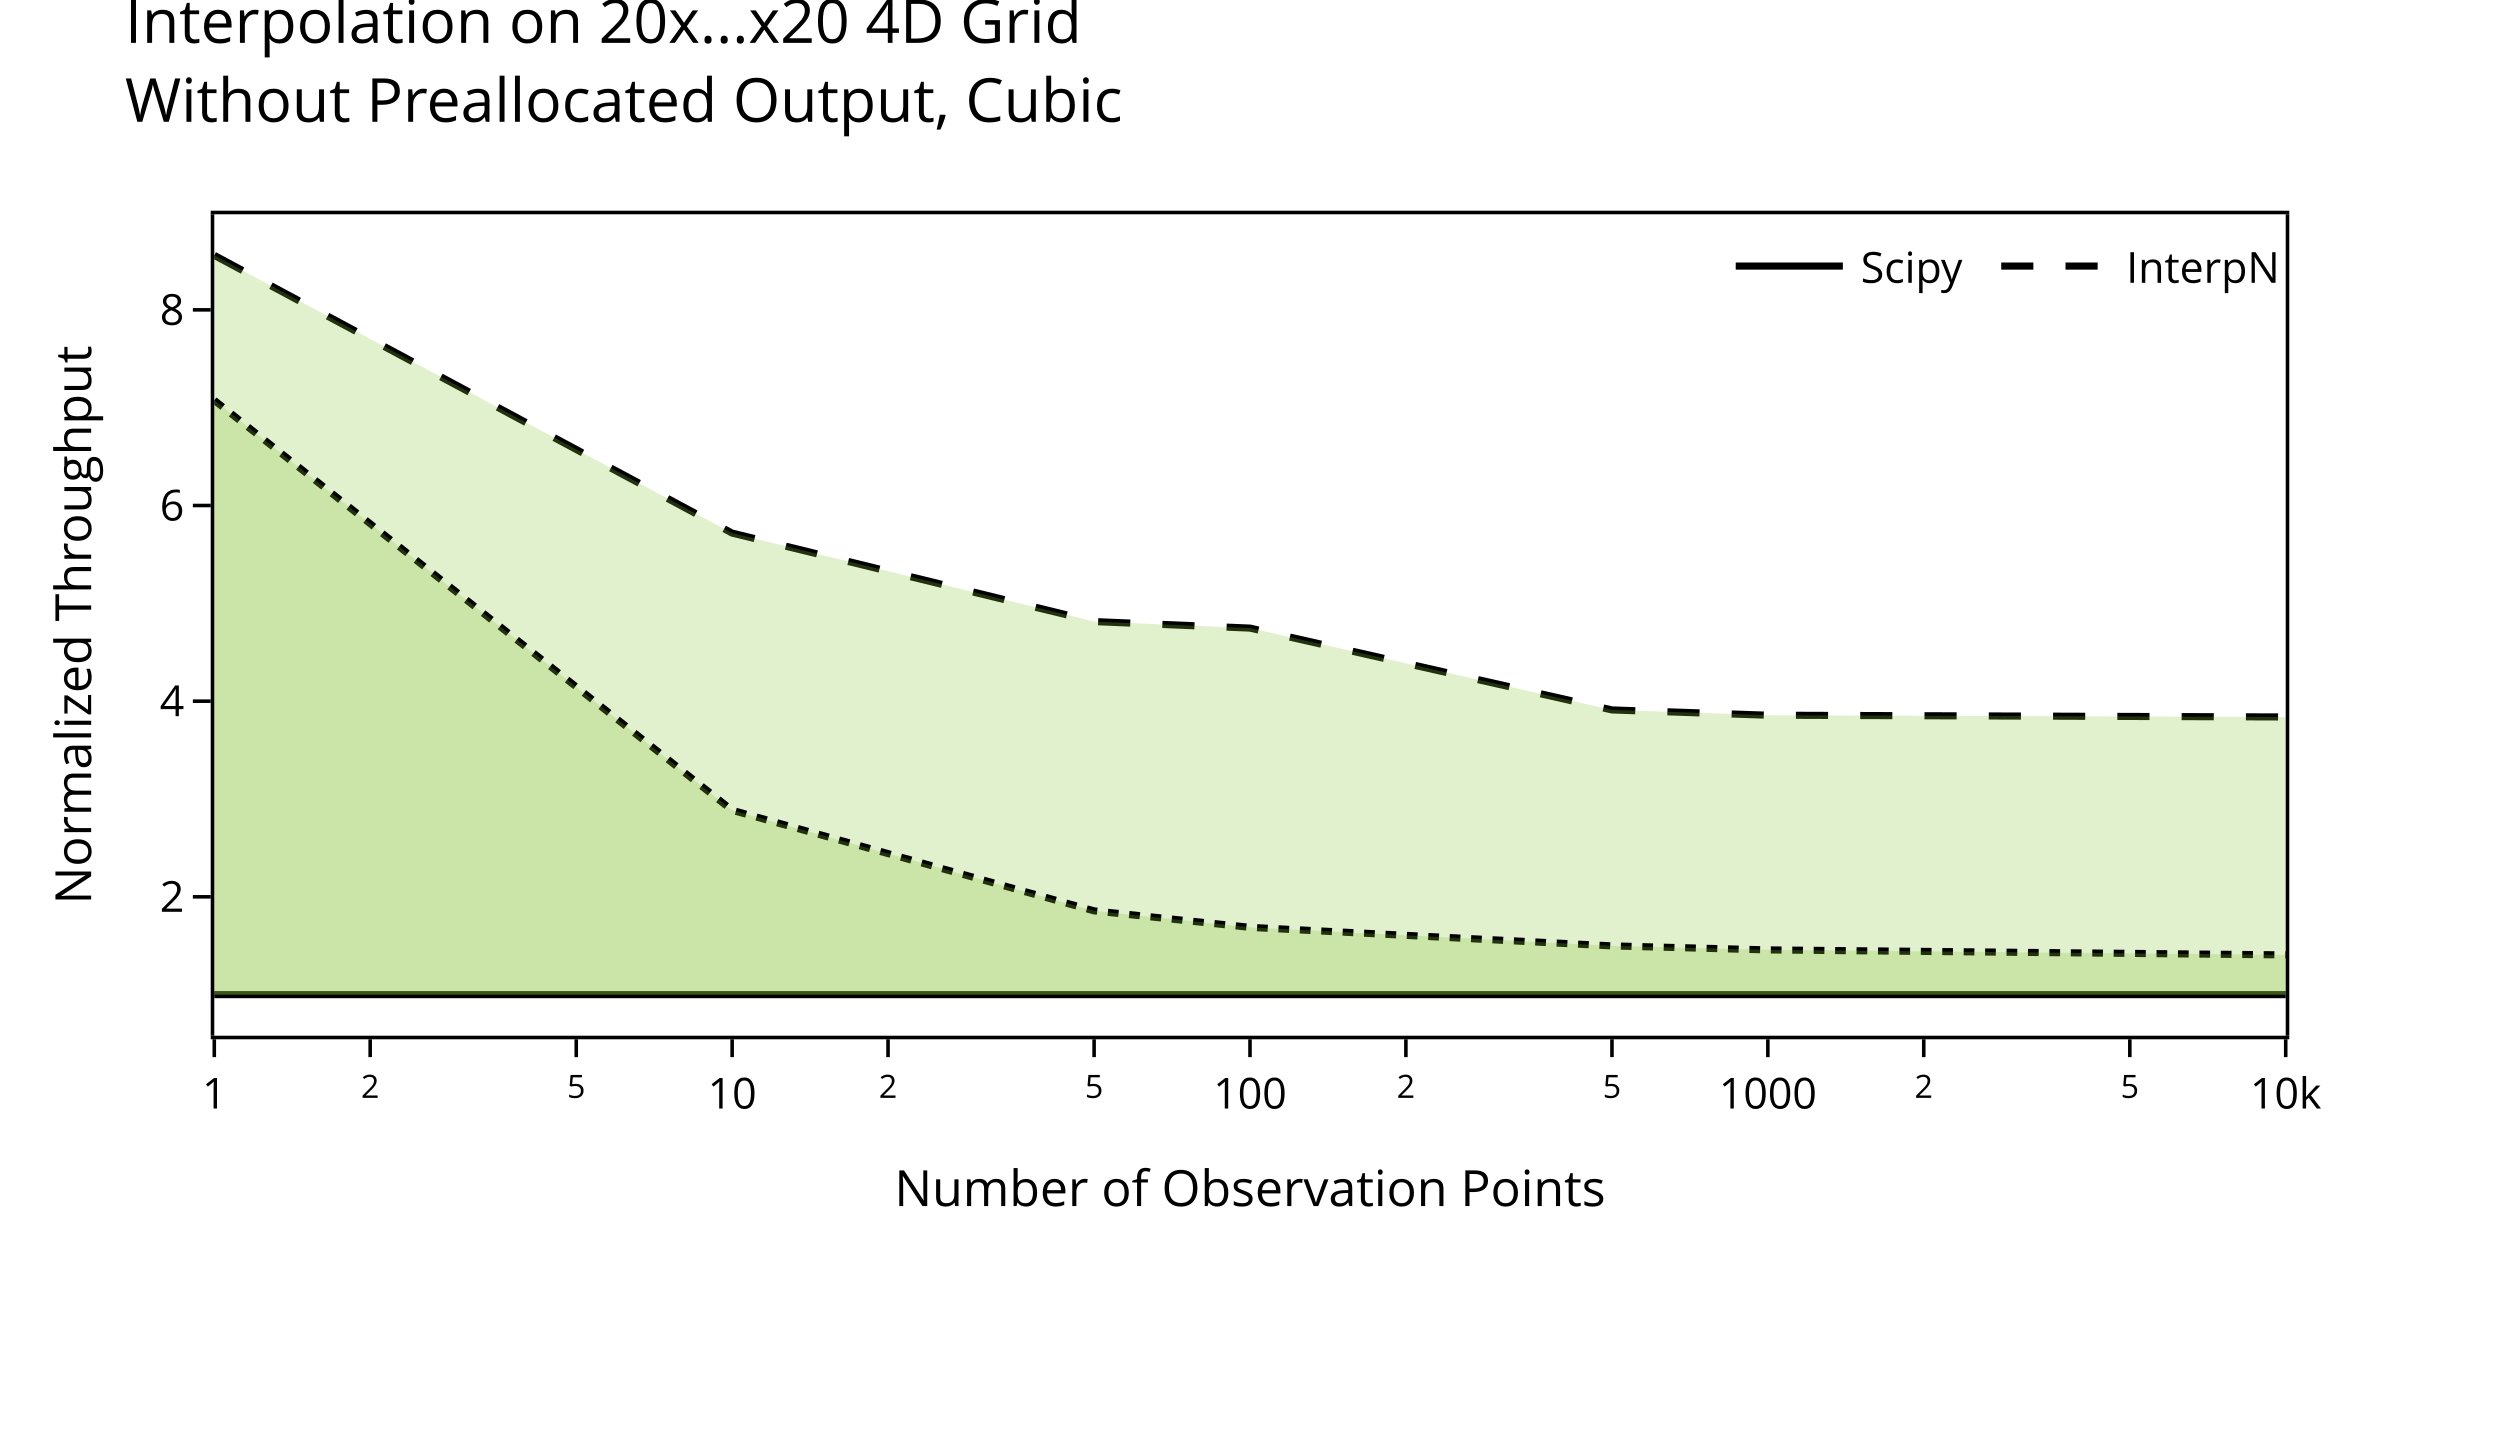
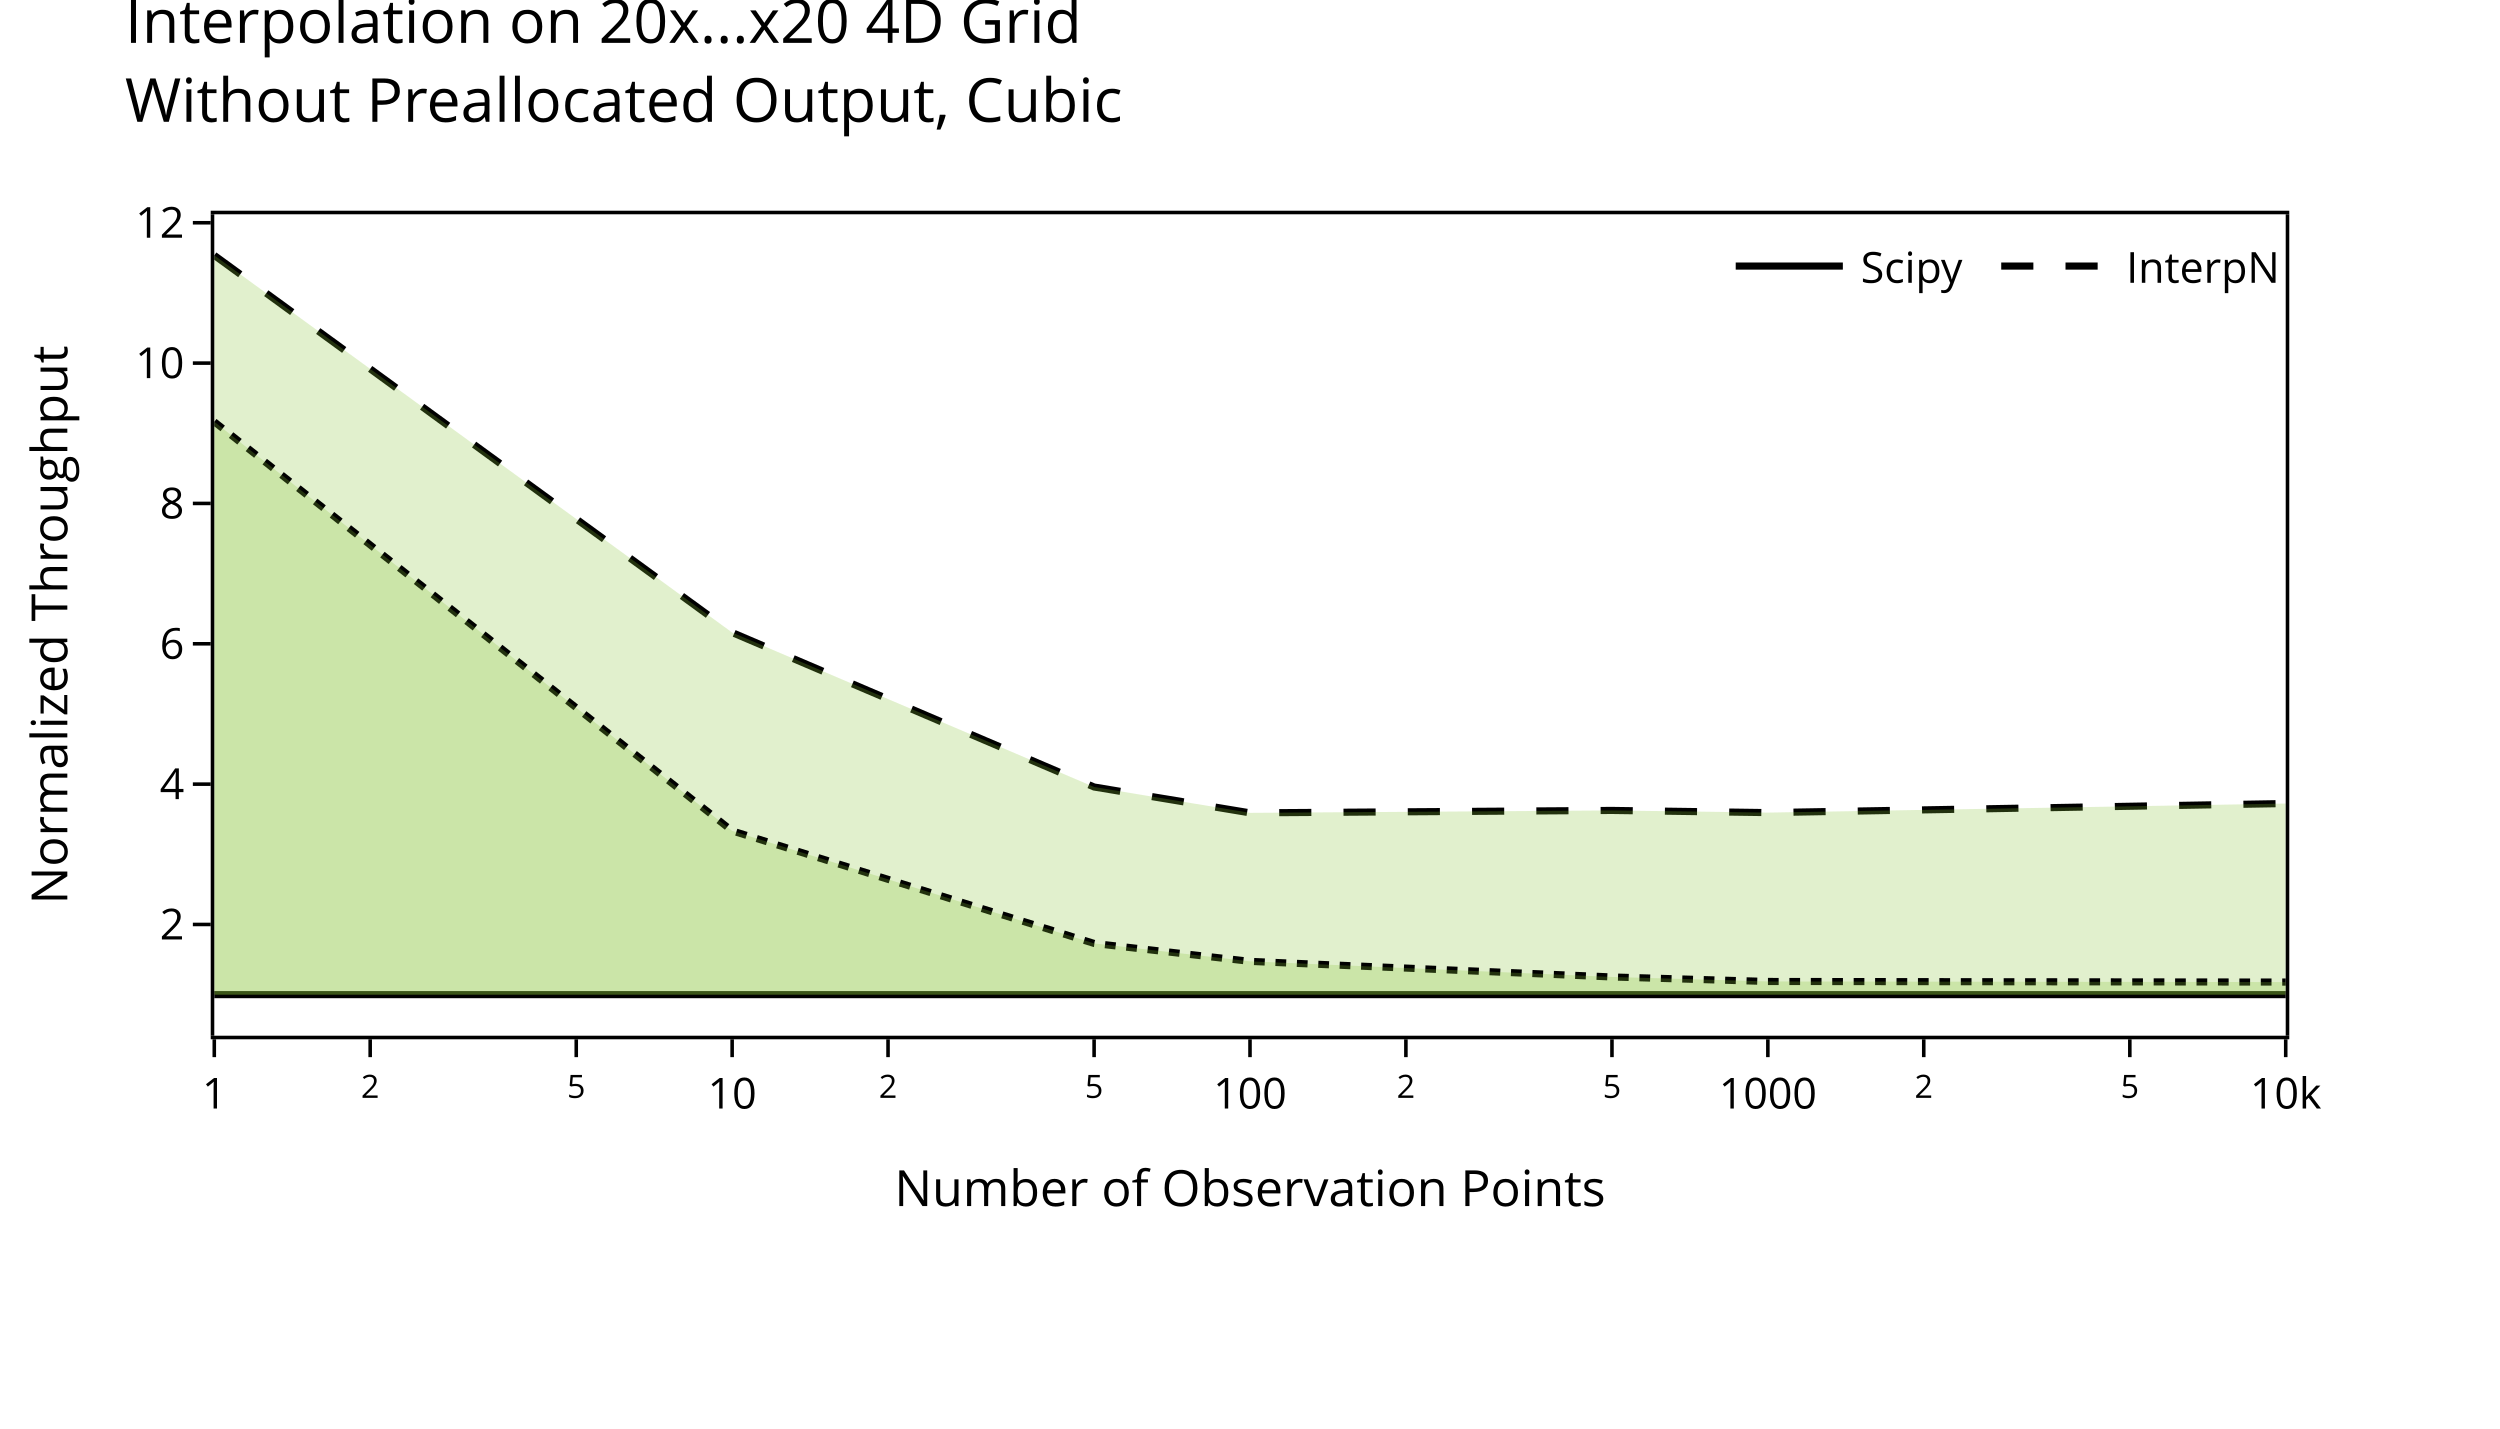
<svg xmlns="http://www.w3.org/2000/svg" class="main-svg" width="700" height="400" style="" viewBox="0 0 700 400">
  <rect x="0" y="0" width="700" height="400" style="fill: rgb(0, 0, 0); fill-opacity: 0;" />
-   <defs id="defs-f1450f">
+   <defs id="defs-f08951">
    <g class="clips">
-       <clipPath id="clipf1450fxyplot" class="plotclip">
+       <clipPath id="clipf08951xyplot" class="plotclip">
        <rect width="580" height="230" />
      </clipPath>
-       <clipPath class="axesclip" id="clipf1450fx">
+       <clipPath class="axesclip" id="clipf08951x">
        <rect x="60" y="0" width="580" height="400" />
      </clipPath>
-       <clipPath class="axesclip" id="clipf1450fy">
+       <clipPath class="axesclip" id="clipf08951y">
        <rect x="0" y="60" width="700" height="230" />
      </clipPath>
-       <clipPath class="axesclip" id="clipf1450fxy">
+       <clipPath class="axesclip" id="clipf08951xy">
        <rect x="60" y="60" width="580" height="230" />
      </clipPath>
    </g>
    <g class="gradients" />
    <g class="patterns" />
  </defs>
  <g class="bglayer">
    <rect class="bg" x="60" y="60" width="580" height="230" style="fill: rgb(0, 0, 0); fill-opacity: 0; stroke-width: 0;" />
  </g>
  <g class="layer-below">
    <g class="imagelayer" />
    <g class="shapelayer" />
  </g>
  <g class="cartesianlayer">
    <g class="subplot xy">
      <g class="layer-subplot">
        <g class="shapelayer" />
        <g class="imagelayer" />
      </g>
      <g class="minor-gridlayer">
        <g class="x" />
        <g class="y" />
      </g>
      <g class="gridlayer">
        <g class="x" />
        <g class="y" />
      </g>
      <g class="zerolinelayer" />
      <g class="layer-between">
        <g class="shapelayer" />
        <g class="imagelayer" />
      </g>
      <path class="xlines-below" />
      <path class="ylines-below" />
      <g class="overlines-below" />
      <g class="xaxislayer-below" />
      <g class="yaxislayer-below" />
      <g class="overaxes-below" />
      <g class="overplot">
-         <g class="xy" transform="translate(60,60)" clip-path="url(#clipf1450fxyplot)">
+         <g class="xy" transform="translate(60,60)" clip-path="url(#clipf08951xyplot)">
          <g class="scatterlayer mlayer">
-             <g class="trace scatter tracea829cc" style="stroke-miterlimit: 2; opacity: 1;">
+             <g class="trace scatter trace6ca63b" style="stroke-miterlimit: 2; opacity: 1;">
              <g class="fills" />
              <g class="errorbars" />
              <g class="lines">
                <path class="js-line" d="M0,218.5L580,218.5" style="vector-effect: none; fill: none; stroke: rgb(0, 0, 0); stroke-opacity: 1; stroke-width: 2px; opacity: 1;" />
              </g>
              <g class="points" />
              <g class="text" />
            </g>
-             <g class="trace scatter trace8cd02f" style="stroke-miterlimit: 2; opacity: 1;">
+             <g class="trace scatter trace6dc154" style="stroke-miterlimit: 2; opacity: 1;">
              <g class="fills" />
              <g class="errorbars" />
              <g class="lines">
-                 <path class="js-line" d="M0,11.5L145,89.27L246.35,114.04L290,115.87L391.35,138.78L435,140.26L580,140.75" style="vector-effect: none; fill: none; stroke: rgb(0, 0, 0); stroke-opacity: 1; stroke-dasharray: 9px, 9px; stroke-width: 2px; opacity: 1;" />
-               </g>
-               <g class="points" />
-               <g class="text" />
-             </g>
-             <g class="trace scatter trace5a387f" style="stroke-miterlimit: 2; opacity: 1;">
+                 <path class="js-line" d="M0,11.5L145,117.11L246.35,160.36L290,167.6L391.35,166.92L435,167.53L580,164.99" style="vector-effect: none; fill: none; stroke: rgb(0, 0, 0); stroke-opacity: 1; stroke-dasharray: 9px, 9px; stroke-width: 2px; opacity: 1;" />
+               </g>
+               <g class="points" />
+               <g class="text" />
+             </g>
+             <g class="trace scatter trace830ad8" style="stroke-miterlimit: 2; opacity: 1;">
              <g class="fills">
                <g>
-                   <path class="js-fill" d="M0,11.5L145,89.27L246.35,114.04L290,115.87L391.35,138.78L435,140.26L580,140.75L580,218.5L435,218.5L0,218.5Z" style="fill: rgb(139, 196, 59); fill-opacity: 0.25; stroke-width: 0;" />
+                   <path class="js-fill" d="M0,11.5L145,117.11L246.35,160.36L290,167.6L391.35,166.92L435,167.53L580,164.99L580,218.5L435,218.5L0,218.5Z" style="fill: rgb(139, 196, 59); fill-opacity: 0.25; stroke-width: 0;" />
                </g>
              </g>
              <g class="errorbars" />
              <g class="lines">
-                 <path class="js-line" d="M0,11.5L145,89.27L246.35,114.04L290,115.87L391.35,138.78L435,140.26L580,140.75L580,218.5L435,218.5L0,218.5" style="vector-effect: none; fill: none; stroke: rgb(0, 204, 150); stroke-opacity: 1; stroke-width: 0px; opacity: 1;" />
-               </g>
-               <g class="points" />
-               <g class="text" />
-             </g>
-             <g class="trace scatter trace1d34aa" style="stroke-miterlimit: 2; opacity: 1;">
+                 <path class="js-line" d="M0,11.5L145,117.11L246.35,160.36L290,167.6L391.35,166.92L435,167.53L580,164.99L580,218.5L435,218.5L0,218.5" style="vector-effect: none; fill: none; stroke: rgb(0, 204, 150); stroke-opacity: 1; stroke-width: 0px; opacity: 1;" />
+               </g>
+               <g class="points" />
+               <g class="text" />
+             </g>
+             <g class="trace scatter trace3474d5" style="stroke-miterlimit: 2; opacity: 1;">
              <g class="fills" />
              <g class="errorbars" />
              <g class="lines">
-                 <path class="js-line" d="M0,52.09L145,166.88L246.35,195.04L290,199.66L391.35,204.85L435,205.97L580,207.37" style="vector-effect: none; fill: none; stroke: rgb(0, 0, 0); stroke-opacity: 1; stroke-dasharray: 3px, 3px; stroke-width: 2px; opacity: 1;" />
-               </g>
-               <g class="points" />
-               <g class="text" />
-             </g>
-             <g class="trace scatter tracec28e6e" style="stroke-miterlimit: 2; opacity: 1;">
+                 <path class="js-line" d="M0,58.1L145,172.65L246.35,204.16L290,209.18L391.35,213.55L435,214.81L580,214.98" style="vector-effect: none; fill: none; stroke: rgb(0, 0, 0); stroke-opacity: 1; stroke-dasharray: 3px, 3px; stroke-width: 2px; opacity: 1;" />
+               </g>
+               <g class="points" />
+               <g class="text" />
+             </g>
+             <g class="trace scatter tracec2602e" style="stroke-miterlimit: 2; opacity: 1;">
              <g class="fills">
                <g>
-                   <path class="js-fill" d="M0,52.09L145,166.88L246.35,195.04L290,199.66L391.35,204.85L435,205.97L580,207.37L580,218.5L435,218.5L0,218.5Z" style="fill: rgb(139, 196, 59); fill-opacity: 0.25; stroke-width: 0;" />
+                   <path class="js-fill" d="M0,58.1L145,172.65L246.35,204.16L290,209.18L391.35,213.55L435,214.81L580,214.98L580,218.5L435,218.5L0,218.5Z" style="fill: rgb(139, 196, 59); fill-opacity: 0.25; stroke-width: 0;" />
                </g>
              </g>
              <g class="errorbars" />
              <g class="lines">
-                 <path class="js-line" d="M0,52.09L145,166.88L246.35,195.04L290,199.66L391.35,204.85L435,205.97L580,207.37L580,218.5L435,218.5L0,218.5" style="vector-effect: none; fill: none; stroke: rgb(255, 161, 90); stroke-opacity: 1; stroke-width: 0px; opacity: 1;" />
+                 <path class="js-line" d="M0,58.1L145,172.65L246.35,204.16L290,209.18L391.35,213.55L435,214.81L580,214.98L580,218.5L435,218.5L0,218.5" style="vector-effect: none; fill: none; stroke: rgb(255, 161, 90); stroke-opacity: 1; stroke-width: 0px; opacity: 1;" />
              </g>
              <g class="points" />
              <g class="text" />
            </g>
          </g>
        </g>
      </g>
      <path class="xlines-above crisp" d="M59,290.5H641M59,59.5H641" style="fill: none; stroke-width: 1px; stroke: rgb(0, 0, 0); stroke-opacity: 1;" />
      <path class="ylines-above crisp" d="M59.5,60V290M640.5,60V290" style="fill: none; stroke-width: 1px; stroke: rgb(0, 0, 0); stroke-opacity: 1;" />
      <g class="overlines-above" />
      <g class="xaxislayer-above">
        <path class="xtick ticks crisp" d="M0,291v5" transform="translate(60,0)" style="stroke: rgb(0, 0, 0); stroke-opacity: 1; stroke-width: 1px;" />
        <path class="xtick ticks crisp" d="M0,291v5" transform="translate(103.65,0)" style="stroke: rgb(0, 0, 0); stroke-opacity: 1; stroke-width: 1px;" />
        <path class="xtick ticks crisp" d="M0,291v5" transform="translate(161.35,0)" style="stroke: rgb(0, 0, 0); stroke-opacity: 1; stroke-width: 1px;" />
        <path class="xtick ticks crisp" d="M0,291v5" transform="translate(205,0)" style="stroke: rgb(0, 0, 0); stroke-opacity: 1; stroke-width: 1px;" />
        <path class="xtick ticks crisp" d="M0,291v5" transform="translate(248.65,0)" style="stroke: rgb(0, 0, 0); stroke-opacity: 1; stroke-width: 1px;" />
        <path class="xtick ticks crisp" d="M0,291v5" transform="translate(306.35,0)" style="stroke: rgb(0, 0, 0); stroke-opacity: 1; stroke-width: 1px;" />
        <path class="xtick ticks crisp" d="M0,291v5" transform="translate(350,0)" style="stroke: rgb(0, 0, 0); stroke-opacity: 1; stroke-width: 1px;" />
        <path class="xtick ticks crisp" d="M0,291v5" transform="translate(393.65,0)" style="stroke: rgb(0, 0, 0); stroke-opacity: 1; stroke-width: 1px;" />
        <path class="xtick ticks crisp" d="M0,291v5" transform="translate(451.35,0)" style="stroke: rgb(0, 0, 0); stroke-opacity: 1; stroke-width: 1px;" />
        <path class="xtick ticks crisp" d="M0,291v5" transform="translate(495,0)" style="stroke: rgb(0, 0, 0); stroke-opacity: 1; stroke-width: 1px;" />
        <path class="xtick ticks crisp" d="M0,291v5" transform="translate(538.65,0)" style="stroke: rgb(0, 0, 0); stroke-opacity: 1; stroke-width: 1px;" />
        <path class="xtick ticks crisp" d="M0,291v5" transform="translate(596.35,0)" style="stroke: rgb(0, 0, 0); stroke-opacity: 1; stroke-width: 1px;" />
        <path class="xtick ticks crisp" d="M0,291v5" transform="translate(640,0)" style="stroke: rgb(0, 0, 0); stroke-opacity: 1; stroke-width: 1px;" />
        <g class="xtick">
          <text text-anchor="middle" x="0" y="310.4" transform="translate(60,0)" style="font-family: 'Open Sans', verdana, arial, sans-serif; font-size: 12px; fill: rgb(0, 0, 0); fill-opacity: 1; white-space: pre; opacity: 1;">1</text>
        </g>
        <g class="xtick">
          <text text-anchor="middle" x="0" y="307.4" style="font-family: 'Open Sans', verdana, arial, sans-serif; font-size: 9px; fill: rgb(0, 0, 0); fill-opacity: 1; white-space: pre; opacity: 1;" transform="translate(103.65,0)">2</text>
        </g>
        <g class="xtick">
          <text text-anchor="middle" x="0" y="307.4" style="font-family: 'Open Sans', verdana, arial, sans-serif; font-size: 9px; fill: rgb(0, 0, 0); fill-opacity: 1; white-space: pre; opacity: 1;" transform="translate(161.35,0)">5</text>
        </g>
        <g class="xtick">
          <text text-anchor="middle" x="0" y="310.4" style="font-family: 'Open Sans', verdana, arial, sans-serif; font-size: 12px; fill: rgb(0, 0, 0); fill-opacity: 1; white-space: pre; opacity: 1;" transform="translate(205,0)">10</text>
        </g>
        <g class="xtick">
          <text text-anchor="middle" x="0" y="307.4" style="font-family: 'Open Sans', verdana, arial, sans-serif; font-size: 9px; fill: rgb(0, 0, 0); fill-opacity: 1; white-space: pre; opacity: 1;" transform="translate(248.65,0)">2</text>
        </g>
        <g class="xtick">
          <text text-anchor="middle" x="0" y="307.4" style="font-family: 'Open Sans', verdana, arial, sans-serif; font-size: 9px; fill: rgb(0, 0, 0); fill-opacity: 1; white-space: pre; opacity: 1;" transform="translate(306.35,0)">5</text>
        </g>
        <g class="xtick">
          <text text-anchor="middle" x="0" y="310.4" style="font-family: 'Open Sans', verdana, arial, sans-serif; font-size: 12px; fill: rgb(0, 0, 0); fill-opacity: 1; white-space: pre; opacity: 1;" transform="translate(350,0)">100</text>
        </g>
        <g class="xtick">
          <text text-anchor="middle" x="0" y="307.4" style="font-family: 'Open Sans', verdana, arial, sans-serif; font-size: 9px; fill: rgb(0, 0, 0); fill-opacity: 1; white-space: pre; opacity: 1;" transform="translate(393.65,0)">2</text>
        </g>
        <g class="xtick">
          <text text-anchor="middle" x="0" y="307.4" style="font-family: 'Open Sans', verdana, arial, sans-serif; font-size: 9px; fill: rgb(0, 0, 0); fill-opacity: 1; white-space: pre; opacity: 1;" transform="translate(451.35,0)">5</text>
        </g>
        <g class="xtick">
          <text text-anchor="middle" x="0" y="310.4" style="font-family: 'Open Sans', verdana, arial, sans-serif; font-size: 12px; fill: rgb(0, 0, 0); fill-opacity: 1; white-space: pre; opacity: 1;" transform="translate(495,0)">1000</text>
        </g>
        <g class="xtick">
          <text text-anchor="middle" x="0" y="307.4" style="font-family: 'Open Sans', verdana, arial, sans-serif; font-size: 9px; fill: rgb(0, 0, 0); fill-opacity: 1; white-space: pre; opacity: 1;" transform="translate(538.65,0)">2</text>
        </g>
        <g class="xtick">
          <text text-anchor="middle" x="0" y="307.4" style="font-family: 'Open Sans', verdana, arial, sans-serif; font-size: 9px; fill: rgb(0, 0, 0); fill-opacity: 1; white-space: pre; opacity: 1;" transform="translate(596.35,0)">5</text>
        </g>
        <g class="xtick">
          <text text-anchor="middle" x="0" y="310.4" style="font-family: 'Open Sans', verdana, arial, sans-serif; font-size: 12px; fill: rgb(0, 0, 0); fill-opacity: 1; white-space: pre; opacity: 1;" transform="translate(640,0)">10k</text>
        </g>
      </g>
      <g class="yaxislayer-above">
-         <path class="ytick ticks crisp" d="M59,0h-5" transform="translate(0,251.11)" style="stroke: rgb(0, 0, 0); stroke-opacity: 1; stroke-width: 1px;" />
-         <path class="ytick ticks crisp" d="M59,0h-5" transform="translate(0,196.33)" style="stroke: rgb(0, 0, 0); stroke-opacity: 1; stroke-width: 1px;" />
-         <path class="ytick ticks crisp" d="M59,0h-5" transform="translate(0,141.54)" style="stroke: rgb(0, 0, 0); stroke-opacity: 1; stroke-width: 1px;" />
-         <path class="ytick ticks crisp" d="M59,0h-5" transform="translate(0,86.76)" style="stroke: rgb(0, 0, 0); stroke-opacity: 1; stroke-width: 1px;" />
-         <g class="ytick">
-           <text text-anchor="end" x="51.6" y="4.2" transform="translate(0,251.11)" style="font-family: 'Open Sans', verdana, arial, sans-serif; font-size: 12px; fill: rgb(0, 0, 0); fill-opacity: 1; white-space: pre; opacity: 1;">2</text>
-         </g>
-         <g class="ytick">
-           <text text-anchor="end" x="51.6" y="4.2" style="font-family: 'Open Sans', verdana, arial, sans-serif; font-size: 12px; fill: rgb(0, 0, 0); fill-opacity: 1; white-space: pre; opacity: 1;" transform="translate(0,196.33)">4</text>
-         </g>
-         <g class="ytick">
-           <text text-anchor="end" x="51.6" y="4.2" style="font-family: 'Open Sans', verdana, arial, sans-serif; font-size: 12px; fill: rgb(0, 0, 0); fill-opacity: 1; white-space: pre; opacity: 1;" transform="translate(0,141.54)">6</text>
-         </g>
-         <g class="ytick">
-           <text text-anchor="end" x="51.6" y="4.2" style="font-family: 'Open Sans', verdana, arial, sans-serif; font-size: 12px; fill: rgb(0, 0, 0); fill-opacity: 1; white-space: pre; opacity: 1;" transform="translate(0,86.76)">8</text>
+         <path class="ytick ticks crisp" d="M59,0h-5" transform="translate(0,258.85)" style="stroke: rgb(0, 0, 0); stroke-opacity: 1; stroke-width: 1px;" />
+         <path class="ytick ticks crisp" d="M59,0h-5" transform="translate(0,219.56)" style="stroke: rgb(0, 0, 0); stroke-opacity: 1; stroke-width: 1px;" />
+         <path class="ytick ticks crisp" d="M59,0h-5" transform="translate(0,180.26)" style="stroke: rgb(0, 0, 0); stroke-opacity: 1; stroke-width: 1px;" />
+         <path class="ytick ticks crisp" d="M59,0h-5" transform="translate(0,140.96)" style="stroke: rgb(0, 0, 0); stroke-opacity: 1; stroke-width: 1px;" />
+         <path class="ytick ticks crisp" d="M59,0h-5" transform="translate(0,101.67)" style="stroke: rgb(0, 0, 0); stroke-opacity: 1; stroke-width: 1px;" />
+         <path class="ytick ticks crisp" d="M59,0h-5" transform="translate(0,62.37)" style="stroke: rgb(0, 0, 0); stroke-opacity: 1; stroke-width: 1px;" />
+         <g class="ytick">
+           <text text-anchor="end" x="51.6" y="4.2" transform="translate(0,258.85)" style="font-family: 'Open Sans', verdana, arial, sans-serif; font-size: 12px; fill: rgb(0, 0, 0); fill-opacity: 1; white-space: pre; opacity: 1;">2</text>
+         </g>
+         <g class="ytick">
+           <text text-anchor="end" x="51.6" y="4.2" style="font-family: 'Open Sans', verdana, arial, sans-serif; font-size: 12px; fill: rgb(0, 0, 0); fill-opacity: 1; white-space: pre; opacity: 1;" transform="translate(0,219.56)">4</text>
+         </g>
+         <g class="ytick">
+           <text text-anchor="end" x="51.6" y="4.2" style="font-family: 'Open Sans', verdana, arial, sans-serif; font-size: 12px; fill: rgb(0, 0, 0); fill-opacity: 1; white-space: pre; opacity: 1;" transform="translate(0,180.26)">6</text>
+         </g>
+         <g class="ytick">
+           <text text-anchor="end" x="51.6" y="4.2" style="font-family: 'Open Sans', verdana, arial, sans-serif; font-size: 12px; fill: rgb(0, 0, 0); fill-opacity: 1; white-space: pre; opacity: 1;" transform="translate(0,140.96)">8</text>
+         </g>
+         <g class="ytick">
+           <text text-anchor="end" x="51.6" y="4.2" style="font-family: 'Open Sans', verdana, arial, sans-serif; font-size: 12px; fill: rgb(0, 0, 0); fill-opacity: 1; white-space: pre; opacity: 1;" transform="translate(0,101.67)">10</text>
+         </g>
+         <g class="ytick">
+           <text text-anchor="end" x="51.6" y="4.2" style="font-family: 'Open Sans', verdana, arial, sans-serif; font-size: 12px; fill: rgb(0, 0, 0); fill-opacity: 1; white-space: pre; opacity: 1;" transform="translate(0,62.37)">12</text>
        </g>
      </g>
      <g class="overaxes-above" />
    </g>
  </g>
  <g class="polarlayer" />
  <g class="smithlayer" />
  <g class="ternarylayer" />
  <g class="geolayer" />
  <g class="funnelarealayer" />
  <g class="pielayer" />
  <g class="iciclelayer" />
  <g class="treemaplayer" />
  <g class="sunburstlayer" />
  <g class="glimages" />
-   <defs id="topdefs-f1450f">
+   <defs id="topdefs-f08951">
    <g class="clips" />
-     <clipPath id="legendf1450f">
+     <clipPath id="legendf08951">
      <rect width="159" height="29" x="0" y="0" />
    </clipPath>
  </defs>
  <g class="layer-above">
    <g class="imagelayer" />
    <g class="shapelayer" />
  </g>
  <g class="infolayer">
    <g class="legend" pointer-events="all" transform="translate(481,60)">
      <rect class="bg" shape-rendering="crispEdges" width="159" height="29" x="0" y="0" style="stroke: rgb(68, 68, 68); stroke-opacity: 1; fill: rgb(0, 0, 0); fill-opacity: 0; stroke-width: 0px;" />
-       <g class="scrollbox" transform="" clip-path="url(#legendf1450f)">
+       <g class="scrollbox" transform="" clip-path="url(#legendf08951)">
        <g class="groups">
          <g class="traces" transform="translate(0,14.5)" style="opacity: 1;">
            <text class="legendtext" text-anchor="start" x="40" y="4.68" style="font-family: 'Open Sans', verdana, arial, sans-serif; font-size: 12px; fill: rgb(0, 0, 0); fill-opacity: 1; white-space: pre;">Scipy</text>
            <g class="layers" style="opacity: 1;">
              <g class="legendfill" />
              <g class="legendlines">
                <path class="js-line" d="M5,0h30" style="fill: none; stroke: rgb(0, 0, 0); stroke-opacity: 1; stroke-width: 2px;" />
              </g>
              <g class="legendsymbols">
                <g class="legendpoints" />
              </g>
            </g>
            <rect class="legendtoggle" x="0" y="-9.5" width="71.844" height="19" style="fill: rgb(0, 0, 0); fill-opacity: 0;" />
          </g>
          <g class="traces" transform="translate(74.34375,14.5)" style="opacity: 1;">
            <text class="legendtext" text-anchor="start" x="40" y="4.68" style="font-family: 'Open Sans', verdana, arial, sans-serif; font-size: 12px; fill: rgb(0, 0, 0); fill-opacity: 1; white-space: pre;">InterpN</text>
            <g class="layers" style="opacity: 1;">
              <g class="legendfill" />
              <g class="legendlines">
                <path class="js-line" d="M5,0h30" style="fill: none; stroke: rgb(0, 0, 0); stroke-opacity: 1; stroke-dasharray: 9px, 9px; stroke-width: 2px;" />
              </g>
              <g class="legendsymbols">
                <g class="legendpoints" />
              </g>
            </g>
            <rect class="legendtoggle" x="0" y="-9.5" width="81.859" height="19" style="fill: rgb(0, 0, 0); fill-opacity: 0;" />
          </g>
        </g>
      </g>
      <rect class="scrollbar" rx="20" ry="3" width="0" height="0" x="0" y="0" style="fill: rgb(128, 139, 164); fill-opacity: 1;" />
    </g>
    <g class="g-gtitle">
      <text class="gtitle" x="35" y="12" text-anchor="start" dy="0.7em" style="opacity: 1; font-family: 'Open Sans', verdana, arial, sans-serif; font-size: 17px; fill: rgb(0, 0, 0); fill-opacity: 1; white-space: pre;">
        <tspan class="line" dy="0em" x="35" y="12">Interpolation on 20x...x20 4D Grid</tspan>
        <tspan class="line" dy="1.3em" x="35" y="12">Without Preallocated Output, Cubic</tspan>
      </text>
    </g>
    <g class="g-xtitle">
      <text class="xtitle" x="350" y="337.706" text-anchor="middle" style="opacity: 1; font-family: 'Open Sans', verdana, arial, sans-serif; font-size: 14px; fill: rgb(0, 0, 0); fill-opacity: 1; white-space: pre;">Number of Observation Points</text>
    </g>
    <g class="g-ytitle">
-       <text class="ytitle" transform="rotate(-90,25.52188,175)" x="25.522" y="175" text-anchor="middle" style="opacity: 1; font-family: 'Open Sans', verdana, arial, sans-serif; font-size: 14px; fill: rgb(0, 0, 0); fill-opacity: 1; white-space: pre;">Normalized Throughput</text>
+       <text class="ytitle" transform="rotate(-90,18.85,175)" x="18.85" y="175" text-anchor="middle" style="opacity: 1; font-family: 'Open Sans', verdana, arial, sans-serif; font-size: 14px; fill: rgb(0, 0, 0); fill-opacity: 1; white-space: pre;">Normalized Throughput</text>
    </g>
  </g>
</svg>
